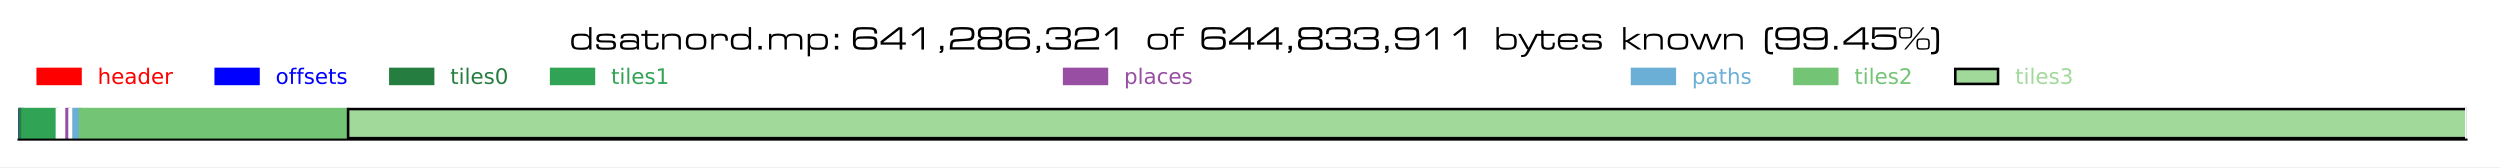
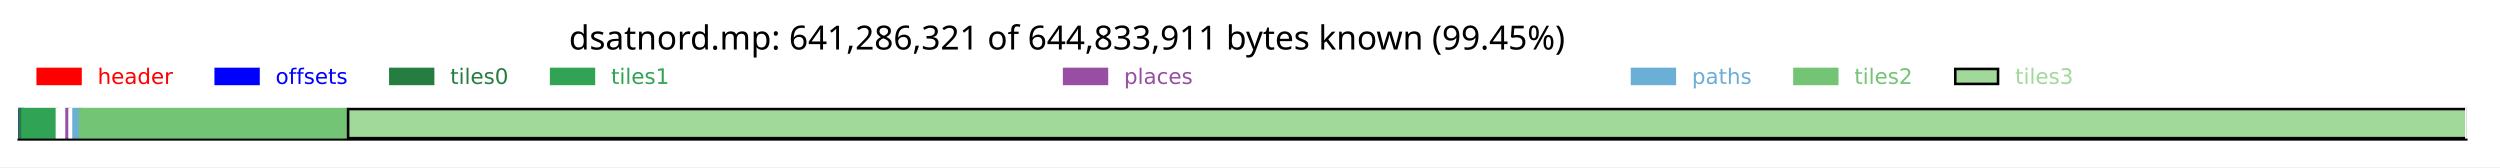
<svg xmlns="http://www.w3.org/2000/svg" xmlns:xlink="http://www.w3.org/1999/xlink" width="973.796pt" height="65.083pt" viewBox="0 0 973.796 65.083" version="1.1">
  <defs>
    <style type="text/css">*{stroke-linejoin: round; stroke-linecap: butt}</style>
  </defs>
  <g id="figure_1">
    <g id="patch_1">
      <path d="M 0 65.083  L 973.796 65.083  L 973.796 0  L 0 0  z " style="fill: #ffffff" />
    </g>
    <g id="axes_1">
      <g id="patch_2">
        <path d="M 7.2 54.383  L 960.755 54.383  L 960.755 41.917  L 7.2 41.917  z " style="fill: #ffffff" />
      </g>
      <g id="patch_3">
-         <path d="M 7.2 53.817  L 7.2 53.817  L 7.2 42.484  L 7.2 42.484  z " clip-path="url(#p0141037b93)" style="fill: #ff0000; stroke: #ff0000; stroke-linejoin: miter" />
+         <path d="M 7.2 53.817  L 7.2 53.817  L 7.2 42.484  L 7.2 42.484  z " clip-path="url(#p610a969d1b)" style="fill: #ff0000; stroke: #ff0000; stroke-linejoin: miter" />
      </g>
      <g id="patch_4">
-         <path d="M 7.2 53.817  L 7.667 53.817  L 7.667 42.484  L 7.2 42.484  z " clip-path="url(#p0141037b93)" style="fill: #0000ff; stroke: #0000ff; stroke-linejoin: miter" />
+         <path d="M 7.2 53.817  L 7.667 53.817  L 7.667 42.484  L 7.2 42.484  z " clip-path="url(#p610a969d1b)" style="fill: #0000ff; stroke: #0000ff; stroke-linejoin: miter" />
      </g>
      <g id="patch_5">
-         <path d="M 7.667 53.817  L 8.782 53.817  L 8.782 42.484  L 7.667 42.484  z " clip-path="url(#p0141037b93)" style="fill: #267d40; stroke: #267d40; stroke-linejoin: miter" />
+         <path d="M 7.667 53.817  L 8.782 53.817  L 8.782 42.484  L 7.667 42.484  z " clip-path="url(#p610a969d1b)" style="fill: #267d40; stroke: #267d40; stroke-linejoin: miter" />
      </g>
      <g id="patch_6">
-         <path d="M 8.782 53.817  L 22.175 53.817  L 22.175 42.484  L 8.782 42.484  z " clip-path="url(#p0141037b93)" style="fill: #31a354; stroke: #31a354; stroke-linejoin: miter" />
+         <path d="M 8.782 53.817  L 22.175 53.817  L 22.175 42.484  L 8.782 42.484  z " clip-path="url(#p610a969d1b)" style="fill: #31a354; stroke: #31a354; stroke-linejoin: miter" />
      </g>
      <g id="patch_7">
-         <path d="M 22.175 53.817  L 23.015 53.817  L 23.015 42.484  L 22.175 42.484  z " clip-path="url(#p0141037b93)" style="fill: #ffffff; stroke: #ffffff; stroke-linejoin: miter" />
+         <path d="M 22.175 53.817  L 23.015 53.817  L 23.015 42.484  L 22.175 42.484  z " clip-path="url(#p610a969d1b)" style="fill: #ffffff; stroke: #ffffff; stroke-linejoin: miter" />
      </g>
      <g id="patch_8">
-         <path d="M 23.015 53.817  L 25.929 53.817  L 25.929 42.484  L 23.015 42.484  z " clip-path="url(#p0141037b93)" style="fill: #ffffff; stroke: #ffffff; stroke-linejoin: miter" />
+         <path d="M 23.015 53.817  L 25.929 53.817  L 25.929 42.484  L 23.015 42.484  z " clip-path="url(#p610a969d1b)" style="fill: #ffffff; stroke: #ffffff; stroke-linejoin: miter" />
      </g>
      <g id="patch_9">
-         <path d="M 25.929 53.817  L 27.197 53.817  L 27.197 42.484  L 25.929 42.484  z " clip-path="url(#p0141037b93)" style="fill: #974ea3; stroke: #974ea3; stroke-linejoin: miter" />
+         <path d="M 25.929 53.817  L 27.197 53.817  L 27.197 42.484  L 25.929 42.484  z " clip-path="url(#p610a969d1b)" style="fill: #974ea3; stroke: #974ea3; stroke-linejoin: miter" />
      </g>
      <g id="patch_10">
-         <path d="M 27.197 53.817  L 27.197 53.817  L 27.197 42.484  L 27.197 42.484  z " clip-path="url(#p0141037b93)" style="fill: #ffffff; stroke: #ffffff; stroke-linejoin: miter" />
+         <path d="M 27.197 53.817  L 27.197 53.817  L 27.197 42.484  L 27.197 42.484  z " clip-path="url(#p610a969d1b)" style="fill: #ffffff; stroke: #ffffff; stroke-linejoin: miter" />
      </g>
      <g id="patch_11">
-         <path d="M 27.197 53.817  L 28.647 53.817  L 28.647 42.484  L 27.197 42.484  z " clip-path="url(#p0141037b93)" style="fill: #ffffff; stroke: #ffffff; stroke-linejoin: miter" />
+         <path d="M 27.197 53.817  L 28.647 53.817  L 28.647 42.484  L 27.197 42.484  z " clip-path="url(#p610a969d1b)" style="fill: #ffffff; stroke: #ffffff; stroke-linejoin: miter" />
      </g>
      <g id="patch_12">
-         <path d="M 28.647 53.817  L 31.148 53.817  L 31.148 42.484  L 28.647 42.484  z " clip-path="url(#p0141037b93)" style="fill: #6baed6; stroke: #6baed6; stroke-linejoin: miter" />
+         <path d="M 28.647 53.817  L 31.148 53.817  L 31.148 42.484  L 28.647 42.484  z " clip-path="url(#p610a969d1b)" style="fill: #6baed6; stroke: #6baed6; stroke-linejoin: miter" />
      </g>
      <g id="patch_13">
-         <path d="M 31.148 53.817  L 135.59 53.817  L 135.59 42.484  L 31.148 42.484  z " clip-path="url(#p0141037b93)" style="fill: #73c475; stroke: #73c475; stroke-linejoin: miter" />
+         <path d="M 31.148 53.817  L 135.59 53.817  L 135.59 42.484  L 31.148 42.484  z " clip-path="url(#p610a969d1b)" style="fill: #73c475; stroke: #73c475; stroke-linejoin: miter" />
      </g>
      <g id="patch_14">
-         <path d="M 135.59 53.817  L 960.713 53.817  L 960.713 42.484  L 135.59 42.484  z " clip-path="url(#p0141037b93)" style="fill: #a1d99b; stroke: #000000; stroke-linejoin: miter" />
+         <path d="M 135.59 53.817  L 960.713 53.817  L 960.713 42.484  L 135.59 42.484  z " clip-path="url(#p610a969d1b)" style="fill: #a1d99b; stroke: #000000; stroke-linejoin: miter" />
      </g>
      <g id="patch_15">
-         <path d="M 960.713 53.817  L 960.742 53.817  L 960.742 42.484  L 960.713 42.484  z " clip-path="url(#p0141037b93)" style="fill: #ffffff; stroke: #ffffff; stroke-linejoin: miter" />
+         <path d="M 960.713 53.817  L 960.742 53.817  L 960.742 42.484  L 960.713 42.484  z " clip-path="url(#p610a969d1b)" style="fill: #ffffff; stroke: #ffffff; stroke-linejoin: miter" />
      </g>
      <g id="patch_16">
-         <path d="M 960.742 53.817  L 960.755 53.817  L 960.755 42.484  L 960.742 42.484  z " clip-path="url(#p0141037b93)" style="fill: #ffffff; stroke: #ffffff; stroke-linejoin: miter" />
+         <path d="M 960.742 53.817  L 960.755 53.817  L 960.755 42.484  L 960.742 42.484  z " clip-path="url(#p610a969d1b)" style="fill: #ffffff; stroke: #ffffff; stroke-linejoin: miter" />
      </g>
      <g id="patch_17">
        <path d="M 7.2 54.383  L 960.755 54.383  " style="fill: none; stroke: #000000; stroke-width: 0.8; stroke-linejoin: miter; stroke-linecap: square" />
      </g>
      <g id="legend_1">
        <g id="text_1">
-           <g transform="translate(221.6111 19.29481) scale(0.13 -0.13)">
-             <defs>
-               <path id="EurostileExtended-Roman-64" d="M 4320 0  L 3872 0  L 3872 461  Q 3738 141 3440 45  Q 3142 -51 2694 -51  L 2278 -45  Q 1235 -45 832 214  Q 429 474 429 1466  Q 429 2400 765 2723  Q 1101 3046 2035 3046  L 2387 3046  Q 2906 3046 3101 3027  Q 3296 3008 3443 2947  Q 3590 2886 3692 2777  Q 3795 2669 3872 2522  L 3872 4307  L 4320 4307  L 4320 0  z M 2381 352  Q 3238 352 3552 541  Q 3866 730 3866 1491  Q 3866 2016 3734 2272  Q 3603 2528 3283 2576  Q 2963 2624 2723 2637  Q 2483 2650 2259 2650  Q 1446 2650 1177 2458  Q 909 2266 909 1453  Q 909 870 1085 620  Q 1261 371 1811 371  L 2381 352  z " transform="scale(0.015625)" />
-               <path id="EurostileExtended-Roman-73" d="M 3130 2630  L 2246 2656  Q 1965 2656 1789 2649  Q 1613 2643 1392 2611  Q 1171 2579 1040 2492  Q 909 2406 909 2202  Q 909 1926 1046 1840  Q 1184 1754 1478 1754  L 2253 1734  L 3091 1734  Q 3648 1734 3917 1558  Q 4186 1382 4186 864  Q 4186 269 3869 118  Q 3552 -32 2893 -32  L 2054 -45  Q 1670 -45 1468 -35  Q 1267 -26 969 35  Q 672 96 531 297  Q 390 499 390 883  L 397 1018  L 851 1018  L 858 947  Q 858 640 986 525  Q 1114 410 1434 378  L 2221 352  L 2355 352  L 2470 352  Q 2867 352 3180 387  Q 3494 422 3600 502  Q 3706 582 3706 794  Q 3706 1114 3549 1229  Q 3392 1344 3046 1344  L 2234 1350  L 1459 1350  Q 954 1350 691 1510  Q 429 1670 429 2150  Q 429 2598 685 2806  Q 941 3014 1395 3014  L 2246 3053  Q 2483 3053 2707 3049  Q 2931 3046 3213 3021  Q 3680 3021 3875 2825  Q 4070 2630 4070 2170  L 3622 2170  Q 3597 2426 3504 2512  Q 3411 2598 3130 2630  z " transform="scale(0.015625)" />
-               <path id="EurostileExtended-Roman-61" d="M 3603 352  Q 3488 154 3325 74  Q 3162 -6 2912 -26  L 2086 -45  L 1696 -45  Q 902 -45 643 182  Q 384 410 384 851  Q 384 1338 563 1536  Q 742 1734 1065 1766  Q 1389 1798 1638 1804  Q 1888 1811 2106 1811  L 2950 1786  Q 3181 1786 3321 1715  Q 3462 1645 3603 1453  L 3603 1773  Q 3603 2048 3558 2230  Q 3514 2413 3360 2515  Q 3206 2618 2838 2637  Q 2470 2656 2291 2656  Q 2074 2656 1869 2653  Q 1664 2650 1424 2618  Q 1184 2586 1094 2464  Q 1005 2342 1005 2106  L 518 2106  Q 518 2586 726 2778  Q 934 2970 1353 3011  Q 1773 3053 2125 3053  Q 2560 3053 2848 3037  Q 3136 3021 3469 2931  Q 3802 2842 3926 2576  Q 4051 2310 4051 1875  L 4051 0  L 3603 0  L 3603 352  z M 2093 352  L 2221 352  Q 2547 352 2796 368  Q 3046 384 3324 461  Q 3603 538 3603 896  Q 3603 1203 3414 1289  Q 3226 1376 3005 1398  Q 2784 1421 2509 1421  L 2112 1414  Q 1651 1414 1462 1395  Q 1274 1376 1120 1318  Q 966 1261 915 1142  Q 864 1024 864 851  Q 864 621 1001 493  Q 1139 365 1568 365  L 2093 352  z " transform="scale(0.015625)" />
-               <path id="EurostileExtended-Roman-74" d="M 3174 2624  L 1094 2624  L 1094 1178  Q 1094 672 1267 512  Q 1440 352 1946 352  Q 2406 352 2624 464  Q 2842 576 2842 986  L 2835 1325  L 3251 1325  Q 3251 493 3049 224  Q 2848 -45 1997 -45  Q 1293 -45 969 137  Q 646 320 646 966  L 646 1178  L 646 2624  L -83 2624  L -83 3008  L 646 3008  L 646 3686  L 1094 3686  L 1094 3008  L 3174 3008  L 3174 2624  z " transform="scale(0.015625)" />
-               <path id="EurostileExtended-Roman-6e" d="M 960 2387  Q 1107 2822 1452 2937  Q 1798 3053 2374 3053  L 2432 3053  Q 2906 3053 3222 3001  Q 3539 2950 3766 2771  Q 3994 2592 4054 2368  Q 4115 2144 4115 1811  L 4115 0  L 3667 0  L 3667 1766  Q 3667 2330 3366 2493  Q 3066 2656 2432 2656  Q 1709 2656 1334 2493  Q 960 2330 960 1696  L 960 0  L 512 0  L 512 3008  L 960 3008  L 960 2387  z " transform="scale(0.015625)" />
-               <path id="EurostileExtended-Roman-6f" d="M 2368 3046  Q 3136 3046 3520 2969  Q 3904 2893 4137 2579  Q 4371 2266 4371 1562  Q 4371 493 3961 224  Q 3552 -45 2362 -45  Q 1306 -45 864 217  Q 422 480 422 1472  Q 422 2176 627 2550  Q 832 2925 1267 2979  Q 1702 3034 1900 3040  Q 2099 3046 2368 3046  z M 2368 352  Q 3213 352 3555 499  Q 3898 646 3898 1363  Q 3898 1920 3779 2233  Q 3661 2547 3325 2592  Q 2989 2637 2787 2643  Q 2586 2650 2310 2650  L 2176 2650  Q 1434 2650 1168 2451  Q 902 2253 902 1504  Q 902 787 1177 566  Q 1453 346 2195 346  L 2368 352  z " transform="scale(0.015625)" />
-               <path id="EurostileExtended-Roman-72" d="M 960 2477  Q 1050 2746 1309 2899  Q 1568 3053 2157 3053  Q 3014 3053 3356 2838  Q 3699 2624 3699 1824  L 3693 1683  L 3251 1683  Q 3251 2253 3075 2454  Q 2899 2656 2323 2656  L 2170 2656  Q 1517 2656 1238 2473  Q 960 2291 960 1683  L 960 0  L 512 0  L 512 3008  L 960 3008  L 960 2477  z " transform="scale(0.015625)" />
-               <path id="EurostileExtended-Roman-2e" d="M 1530 0  L 890 0  L 890 698  L 1530 698  L 1530 0  z " transform="scale(0.015625)" />
-               <path id="EurostileExtended-Roman-6d" d="M 960 2528  Q 1088 2861 1401 2957  Q 1715 3053 2182 3053  L 2278 3053  Q 2893 3053 3261 2947  Q 3629 2842 3795 2419  Q 3968 2835 4313 2944  Q 4659 3053 5248 3053  Q 6086 3053 6496 2819  Q 6906 2586 6906 1811  L 6906 0  L 6458 0  L 6458 1811  Q 6458 2342 6182 2499  Q 5907 2656 5306 2656  L 5152 2656  Q 4416 2656 4173 2441  Q 3930 2227 3930 1811  L 3930 0  L 3482 0  L 3482 1811  Q 3482 2240 3264 2448  Q 3046 2656 2266 2656  Q 1434 2656 1197 2425  Q 960 2195 960 1715  L 960 0  L 512 0  L 512 3008  L 960 3008  L 960 2528  z " transform="scale(0.015625)" />
-               <path id="EurostileExtended-Roman-70" d="M 960 2528  Q 1114 2848 1379 2947  Q 1645 3046 2074 3046  L 2547 3046  Q 3590 3046 3996 2771  Q 4403 2496 4403 1510  Q 4403 704 4140 336  Q 3878 -32 3104 -32  L 2554 -45  L 1907 -38  Q 1536 -38 1302 70  Q 1069 179 960 499  L 960 -1299  L 512 -1299  L 512 3008  L 960 3008  L 960 2528  z M 3923 1485  Q 3923 2291 3664 2470  Q 3405 2650 2541 2650  L 2387 2650  Q 2080 2650 1904 2640  Q 1728 2630 1453 2569  Q 1178 2509 1072 2240  Q 966 1971 966 1491  Q 966 672 1286 512  Q 1606 352 2547 352  Q 3373 352 3648 537  Q 3923 723 3923 1485  z " transform="scale(0.015625)" />
-               <path id="EurostileExtended-Roman-3a" d="M 1530 2310  L 890 2310  L 890 3008  L 1530 3008  L 1530 2310  z M 1530 0  L 890 0  L 890 698  L 1530 698  L 1530 0  z " transform="scale(0.015625)" />
-               <path id="EurostileExtended-Roman-20" transform="scale(0.015625)" />
-               <path id="EurostileExtended-Roman-36" d="M 3834 3821  Q 3597 3846 3373 3852  Q 3149 3859 2854 3859  L 2720 3859  L 2227 3866  Q 2035 3866 1881 3859  Q 1728 3853 1465 3814  Q 1203 3776 1036 3577  Q 870 3379 870 2694  L 870 1952  Q 1018 2330 1254 2422  Q 1491 2515 1965 2515  L 2694 2541  L 3206 2547  Q 3578 2547 3731 2537  Q 3885 2528 4275 2477  Q 4666 2426 4848 2160  Q 5030 1894 5030 1325  Q 5030 486 4678 224  Q 4326 -38 3430 -38  L 2643 -45  L 2176 -45  Q 1043 -45 697 268  Q 352 582 352 1203  L 346 2221  L 371 3238  Q 371 3699 694 3984  Q 1018 4269 1491 4269  Q 1766 4294 2016 4300  Q 2266 4307 2592 4307  L 2746 4307  L 3763 4275  Q 4320 4275 4653 4016  Q 4986 3757 4986 3206  L 4986 3053  L 4454 3053  Q 4454 3456 4342 3619  Q 4230 3782 3834 3821  z M 3072 403  L 3168 403  Q 3430 403 3814 444  Q 4198 486 4348 681  Q 4499 877 4499 1312  Q 4499 1766 4326 1920  Q 4154 2074 3693 2074  L 2694 2093  L 1862 2074  Q 1344 2074 1104 1891  Q 864 1709 864 1210  Q 864 806 1062 640  Q 1261 474 1683 435  L 3072 403  z " transform="scale(0.015625)" />
-               <path id="EurostileExtended-Roman-34" d="M 5107 928  L 4429 928  L 4429 0  L 3923 0  L 3923 928  L 269 928  L 269 1594  L 3706 4269  L 4429 4269  L 4429 1363  L 5107 1363  L 5107 928  z M 730 1363  L 3923 1363  L 3923 3866  L 730 1363  z " transform="scale(0.015625)" />
-               <path id="EurostileExtended-Roman-31" d="M 787 2886  L 2560 4269  L 3219 4269  L 3219 0  L 2714 0  L 2714 3859  L 1082 2554  L 787 2886  z " transform="scale(0.015625)" />
-               <path id="EurostileExtended-Roman-2c" d="M 1568 51  Q 1568 -685 845 -685  L 845 -346  Q 998 -314 1078 -256  Q 1158 -198 1158 -70  L 1152 0  L 928 0  L 928 717  L 1568 717  L 1568 51  z " transform="scale(0.015625)" />
-               <path id="EurostileExtended-Roman-32" d="M 5094 0  L 378 0  L 378 179  Q 378 1171 605 1580  Q 832 1990 1709 1990  L 2662 2048  Q 2950 2048 3193 2064  Q 3437 2080 3875 2147  Q 4314 2214 4442 2390  Q 4570 2566 4570 2982  Q 4570 3450 4374 3638  Q 4179 3827 3699 3827  L 2650 3859  L 1830 3834  Q 1331 3834 1129 3645  Q 928 3456 928 2906  L 922 2688  L 422 2688  Q 422 3501 611 3833  Q 800 4166 1312 4227  Q 1824 4288 2054 4297  Q 2285 4307 2650 4307  L 3149 4307  Q 4192 4307 4646 4092  Q 5101 3878 5101 2982  Q 5101 2285 4806 1977  Q 4512 1670 3802 1670  L 2707 1594  L 1805 1523  Q 1203 1523 1046 1302  Q 890 1082 890 442  L 5094 442  L 5094 0  z " transform="scale(0.015625)" />
-               <path id="EurostileExtended-Roman-38" d="M 3622 -45  L 2618 -45  L 1555 -38  Q 896 -38 605 205  Q 314 448 314 1094  Q 314 1632 445 1849  Q 576 2067 1062 2170  Q 922 2208 781 2246  Q 627 2304 531 2425  Q 435 2547 409 2713  Q 384 2880 384 3149  Q 384 3814 681 4051  Q 979 4288 1645 4288  L 2733 4307  Q 3046 4307 3340 4304  Q 3635 4301 4089 4256  Q 4544 4211 4774 3974  Q 5005 3738 5005 3194  Q 5005 2912 4957 2681  Q 4909 2451 4784 2355  Q 4659 2259 4550 2227  Q 4442 2195 4269 2170  Q 4749 2106 4905 1898  Q 5062 1690 5062 1171  Q 5062 435 4748 195  Q 4435 -45 3622 -45  z M 2694 2400  L 3846 2426  Q 4474 2426 4474 3072  Q 4474 3469 4352 3635  Q 4230 3802 3846 3802  L 2707 3827  L 1555 3802  Q 1210 3802 1059 3651  Q 909 3501 909 3142  Q 909 2746 1030 2582  Q 1152 2419 1555 2419  L 2694 2400  z M 2630 403  L 2784 403  L 2918 403  Q 3398 403 3836 441  Q 4275 480 4403 627  Q 4531 774 4531 1171  Q 4531 1658 4348 1805  Q 4166 1952 3661 1952  L 2694 1971  L 1568 1946  Q 1146 1946 995 1754  Q 845 1562 845 1107  Q 845 717 1062 569  Q 1280 422 1696 422  L 2630 403  z " transform="scale(0.015625)" />
-               <path id="EurostileExtended-Roman-33" d="M 3776 2387  Q 4154 2387 4326 2540  Q 4499 2694 4499 3053  Q 4499 3418 4432 3629  Q 4365 3840 3802 3840  L 2925 3866  L 2624 3859  L 1766 3840  Q 1446 3840 1222 3779  Q 998 3718 928 3568  Q 858 3418 842 3302  Q 826 3187 826 3034  L 826 2957  L 320 2957  Q 320 3603 473 3833  Q 627 4064 924 4157  Q 1222 4250 1564 4278  Q 1907 4307 2285 4307  L 2598 4307  L 3872 4282  Q 4486 4230 4758 4016  Q 5030 3802 5030 3219  Q 5030 2714 4924 2483  Q 4819 2253 4384 2189  Q 4826 2118 4957 1897  Q 5088 1677 5088 1190  Q 5088 326 4717 140  Q 4346 -45 3366 -45  L 2138 -45  L 2042 -45  Q 1677 -45 1187 16  Q 698 77 496 358  Q 294 640 294 1306  L 800 1306  Q 800 877 918 678  Q 1037 480 1440 442  L 2682 403  L 3821 422  Q 4301 422 4432 627  Q 4563 832 4563 1331  Q 4563 1702 4416 1824  Q 4269 1946 3853 1946  L 3808 1946  L 2080 1946  L 2080 2387  L 3776 2387  z " transform="scale(0.015625)" />
-               <path id="EurostileExtended-Roman-66" d="M 2586 2618  L 1075 2618  L 1075 0  L 627 0  L 627 2618  L -45 2618  L -45 3002  L 627 3002  L 627 3258  Q 627 3827 921 4060  Q 1216 4294 1818 4294  L 2586 4307  L 2586 3923  L 1971 3923  Q 1498 3923 1286 3808  Q 1075 3693 1075 3258  L 1075 3002  L 2586 3002  L 2586 2618  z " transform="scale(0.015625)" />
-               <path id="EurostileExtended-Roman-39" d="M 2080 410  L 2938 403  L 3142 403  L 3219 403  Q 3315 403 3398 406  Q 3482 410 3834 448  Q 4186 486 4346 694  Q 4506 902 4506 1363  L 4512 1766  L 4512 2374  Q 4422 2029 4224 1891  Q 4026 1754 3648 1754  L 2688 1728  L 2515 1728  L 2368 1728  Q 1869 1728 1353 1773  Q 838 1818 592 2077  Q 346 2336 346 2867  Q 346 3482 534 3824  Q 723 4166 1123 4224  Q 1523 4282 1891 4294  Q 2259 4307 2592 4307  L 2784 4307  L 3603 4294  Q 4147 4294 4540 4099  Q 4934 3904 4982 3549  Q 5030 3194 5043 2944  Q 5056 2694 5056 2458  L 5050 2048  L 5037 1229  Q 5037 710 4784 384  Q 4531 58 4128 16  Q 3725 -26 3427 -35  Q 3130 -45 2675 -45  L 1312 19  Q 826 70 614 390  Q 403 710 403 1222  L 922 1222  Q 922 666 1187 538  Q 1453 410 2080 410  z M 2714 2176  L 3661 2208  Q 4115 2208 4307 2393  Q 4499 2579 4499 3034  Q 4499 3494 4300 3664  Q 4102 3834 3635 3834  L 2746 3859  L 2374 3866  Q 2061 3866 1933 3856  Q 1805 3846 1497 3801  Q 1190 3757 1036 3577  Q 883 3398 883 2995  Q 883 2515 1043 2355  Q 1203 2195 1690 2195  L 2714 2176  z " transform="scale(0.015625)" />
-               <path id="EurostileExtended-Roman-62" d="M 960 2515  Q 1094 2854 1408 2950  Q 1722 3046 2189 3046  L 2528 3046  Q 3584 3046 3997 2771  Q 4410 2496 4410 1498  Q 4410 499 4006 227  Q 3603 -45 2534 -45  L 2144 -51  Q 1683 -51 1414 41  Q 1146 134 960 467  L 960 0  L 512 0  L 512 4307  L 960 4307  L 960 2515  z M 2554 352  L 2662 352  Q 2995 352 3203 371  Q 3411 390 3603 476  Q 3795 563 3862 787  Q 3930 1011 3930 1357  L 3930 1485  Q 3930 2016 3824 2288  Q 3718 2560 3436 2598  Q 3155 2637 2937 2643  Q 2720 2650 2534 2650  Q 2240 2650 2048 2640  Q 1856 2630 1526 2588  Q 1197 2547 1081 2272  Q 966 1997 966 1459  Q 966 1082 1040 835  Q 1114 589 1338 489  Q 1562 390 1853 371  Q 2144 352 2554 352  z " transform="scale(0.015625)" />
-               <path id="EurostileExtended-Roman-79" d="M 3750 3008  L 2080 -250  Q 1741 -902 1478 -1164  Q 1216 -1427 627 -1427  L 397 -1421  L 397 -1056  L 525 -1062  Q 992 -1062 1177 -832  Q 1363 -602 1690 32  L 1517 32  L -173 3008  L 346 3008  L 1856 346  L 3226 3008  L 3750 3008  z " transform="scale(0.015625)" />
-               <path id="EurostileExtended-Roman-65" d="M 1504 410  Q 1606 390 1830 371  Q 2054 352 2362 352  L 2605 352  Q 2938 352 3130 371  Q 3322 390 3475 457  Q 3629 525 3699 633  Q 3770 742 3782 902  L 4256 902  Q 4256 307 3779 131  Q 3302 -45 2547 -45  Q 1722 -45 1325 28  Q 928 102 675 425  Q 422 749 422 1498  Q 422 2426 777 2742  Q 1133 3059 2067 3059  L 2374 3053  Q 3098 3053 3466 2973  Q 3834 2893 4048 2579  Q 4262 2266 4262 1581  L 4256 1427  L 870 1427  Q 870 986 992 739  Q 1114 493 1504 410  z M 2560 2656  L 2208 2656  Q 1837 2656 1549 2614  Q 1261 2573 1117 2451  Q 973 2330 928 2173  Q 883 2016 883 1811  L 3795 1811  Q 3795 2010 3756 2163  Q 3718 2317 3603 2422  Q 3488 2528 3241 2592  Q 2995 2656 2560 2656  z " transform="scale(0.015625)" />
-               <path id="EurostileExtended-Roman-6b" d="M 3872 3008  L 1658 1594  L 4077 0  L 3334 0  L 1229 1421  L 960 1421  L 960 0  L 512 0  L 512 4307  L 960 4307  L 960 1805  L 1229 1805  L 3117 3008  L 3872 3008  z " transform="scale(0.015625)" />
-               <path id="EurostileExtended-Roman-77" d="M 6003 3008  L 4627 0  L 3955 0  L 2963 2669  L 1971 0  L 1306 0  L -83 3008  L 422 3008  L 1632 333  L 2624 3008  L 3309 3008  L 4301 333  L 5491 3008  L 6003 3008  z " transform="scale(0.015625)" />
-               <path id="EurostileExtended-Roman-28" d="M 1926 3853  Q 1440 3853 1254 3693  Q 1069 3533 1069 3059  L 1043 1286  L 1069 237  Q 1069 -173 1219 -323  Q 1370 -474 1722 -474  Q 1901 -474 2074 -454  L 2074 -922  L 1798 -934  Q 1229 -934 915 -704  Q 602 -474 570 -144  Q 538 186 531 394  Q 525 602 525 704  L 525 800  L 518 1696  L 557 3206  Q 557 3808 877 4061  Q 1197 4314 1837 4314  L 2074 4307  L 2074 3846  L 1926 3853  z " transform="scale(0.015625)" />
-               <path id="EurostileExtended-Roman-35" d="M 1709 2880  Q 1958 2899 2214 2899  L 2387 2899  L 3162 2899  Q 3949 2899 4470 2739  Q 4992 2579 5033 2220  Q 5075 1862 5081 1718  Q 5088 1574 5088 1402  Q 5088 614 4809 291  Q 4531 -32 3744 -32  L 3072 -51  L 1702 -19  Q 973 -19 633 211  Q 294 442 294 1146  L 301 1293  L 794 1293  Q 794 851 954 665  Q 1114 480 1549 442  L 2669 403  L 3776 435  Q 4224 435 4393 633  Q 4563 832 4563 1254  Q 4563 1990 4416 2201  Q 4269 2413 3552 2413  L 1965 2445  Q 1491 2445 1235 2390  Q 979 2336 896 2048  L 371 2048  L 429 4269  L 4954 4269  L 4954 3827  L 896 3827  L 864 2400  Q 998 2637 1203 2745  Q 1408 2854 1709 2880  z " transform="scale(0.015625)" />
-               <path id="EurostileExtended-Roman-25" d="M 1626 4282  Q 2310 4282 2512 4118  Q 2714 3955 2714 3238  Q 2714 2483 2534 2297  Q 2355 2112 1690 2112  L 890 2112  Q 397 2112 265 2358  Q 134 2605 134 3168  Q 134 3942 329 4112  Q 525 4282 1248 4282  L 1626 4282  z M 954 2374  L 1939 2381  Q 2086 2381 2172 2400  Q 2259 2419 2316 2499  Q 2374 2579 2390 2752  Q 2406 2925 2406 3142  Q 2406 3808 2265 3917  Q 2125 4026 1440 4026  L 966 4013  Q 634 4013 541 3897  Q 448 3782 448 3258  L 448 3174  Q 448 2950 457 2787  Q 467 2624 518 2531  Q 570 2438 688 2406  Q 806 2374 954 2374  z M 1504 0  L 1171 0  L 4717 4262  L 5056 4262  L 1504 0  z M 4998 2150  Q 5683 2150 5884 1987  Q 6086 1824 6086 1107  Q 6086 326 5904 150  Q 5722 -26 4998 -26  L 4262 -19  Q 3770 -19 3638 227  Q 3507 474 3507 1037  Q 3507 1818 3705 1984  Q 3904 2150 4653 2150  L 4998 2150  z M 3885 403  Q 3942 307 4057 275  Q 4173 243 4326 243  L 4787 237  L 5267 243  Q 5421 243 5523 262  Q 5626 282 5683 358  Q 5741 435 5757 592  Q 5773 749 5773 954  L 5773 1203  Q 5773 1402 5757 1542  Q 5741 1683 5680 1756  Q 5619 1830 5443 1859  Q 5267 1888 5050 1888  L 4813 1888  L 4339 1875  Q 3994 1875 3907 1753  Q 3821 1632 3821 1190  L 3821 1043  L 3821 960  Q 3821 736 3830 611  Q 3840 486 3885 403  z " transform="scale(0.015625)" />
-               <path id="EurostileExtended-Roman-29" d="M 230 -474  Q 717 -474 902 -314  Q 1088 -154 1088 320  L 1114 2093  L 1088 3142  Q 1088 3552 937 3702  Q 787 3853 435 3853  Q 256 3853 83 3834  L 83 4301  L 358 4314  Q 928 4314 1241 4083  Q 1555 3853 1587 3513  Q 1619 3174 1625 2937  Q 1632 2701 1632 2579  L 1638 1683  L 1600 173  Q 1600 -429 1280 -681  Q 960 -934 320 -934  L 83 -928  L 83 -467  L 230 -474  z " transform="scale(0.015625)" />
-             </defs>
-             <use xlink:href="#EurostileExtended-Roman-64" />
-             <use xlink:href="#EurostileExtended-Roman-73" x="75.5" />
-             <use xlink:href="#EurostileExtended-Roman-61" x="146.8" />
-             <use xlink:href="#EurostileExtended-Roman-74" x="218.1" />
-             <use xlink:href="#EurostileExtended-Roman-6e" x="271.2" />
-             <use xlink:href="#EurostileExtended-Roman-6f" x="343.5" />
-             <use xlink:href="#EurostileExtended-Roman-72" x="418.5" />
-             <use xlink:href="#EurostileExtended-Roman-64" x="478.3" />
-             <use xlink:href="#EurostileExtended-Roman-2e" x="553.8" />
-             <use xlink:href="#EurostileExtended-Roman-6d" x="591.5" />
-             <use xlink:href="#EurostileExtended-Roman-70" x="707.4" />
-             <use xlink:href="#EurostileExtended-Roman-3a" x="782.9" />
-             <use xlink:href="#EurostileExtended-Roman-20" x="820.6" />
-             <use xlink:href="#EurostileExtended-Roman-36" x="845.6" />
-             <use xlink:href="#EurostileExtended-Roman-34" x="929.6" />
-             <use xlink:href="#EurostileExtended-Roman-31" x="1013.6" />
-             <use xlink:href="#EurostileExtended-Roman-2c" x="1097.6" />
-             <use xlink:href="#EurostileExtended-Roman-32" x="1135.3" />
-             <use xlink:href="#EurostileExtended-Roman-38" x="1219.3" />
-             <use xlink:href="#EurostileExtended-Roman-36" x="1303.3" />
-             <use xlink:href="#EurostileExtended-Roman-2c" x="1387.3" />
-             <use xlink:href="#EurostileExtended-Roman-33" x="1425" />
-             <use xlink:href="#EurostileExtended-Roman-32" x="1509" />
-             <use xlink:href="#EurostileExtended-Roman-31" x="1593" />
-             <use xlink:href="#EurostileExtended-Roman-20" x="1677" />
-             <use xlink:href="#EurostileExtended-Roman-20" x="1702" />
-             <use xlink:href="#EurostileExtended-Roman-6f" x="1727" />
-             <use xlink:href="#EurostileExtended-Roman-66" x="1802" />
-             <use xlink:href="#EurostileExtended-Roman-20" x="1839.7" />
-             <use xlink:href="#EurostileExtended-Roman-20" x="1864.7" />
-             <use xlink:href="#EurostileExtended-Roman-36" x="1889.7" />
-             <use xlink:href="#EurostileExtended-Roman-34" x="1973.7" />
-             <use xlink:href="#EurostileExtended-Roman-34" x="2057.7" />
-             <use xlink:href="#EurostileExtended-Roman-2c" x="2141.7" />
-             <use xlink:href="#EurostileExtended-Roman-38" x="2179.4" />
-             <use xlink:href="#EurostileExtended-Roman-33" x="2263.4" />
-             <use xlink:href="#EurostileExtended-Roman-33" x="2347.4" />
-             <use xlink:href="#EurostileExtended-Roman-2c" x="2431.4" />
-             <use xlink:href="#EurostileExtended-Roman-39" x="2469.1" />
-             <use xlink:href="#EurostileExtended-Roman-31" x="2553.1" />
-             <use xlink:href="#EurostileExtended-Roman-31" x="2637.1" />
-             <use xlink:href="#EurostileExtended-Roman-20" x="2721.099" />
-             <use xlink:href="#EurostileExtended-Roman-20" x="2746.099" />
-             <use xlink:href="#EurostileExtended-Roman-62" x="2771.099" />
-             <use xlink:href="#EurostileExtended-Roman-79" x="2846.599" />
-             <use xlink:href="#EurostileExtended-Roman-74" x="2903.199" />
-             <use xlink:href="#EurostileExtended-Roman-65" x="2956.299" />
-             <use xlink:href="#EurostileExtended-Roman-73" x="3029.599" />
-             <use xlink:href="#EurostileExtended-Roman-20" x="3100.899" />
-             <use xlink:href="#EurostileExtended-Roman-20" x="3125.899" />
-             <use xlink:href="#EurostileExtended-Roman-6b" x="3150.899" />
-             <use xlink:href="#EurostileExtended-Roman-6e" x="3213.199" />
-             <use xlink:href="#EurostileExtended-Roman-6f" x="3285.499" />
-             <use xlink:href="#EurostileExtended-Roman-77" x="3360.499" />
-             <use xlink:href="#EurostileExtended-Roman-6e" x="3452.999" />
-             <use xlink:href="#EurostileExtended-Roman-20" x="3525.299" />
-             <use xlink:href="#EurostileExtended-Roman-20" x="3550.299" />
-             <use xlink:href="#EurostileExtended-Roman-28" x="3575.299" />
-             <use xlink:href="#EurostileExtended-Roman-39" x="3608.899" />
-             <use xlink:href="#EurostileExtended-Roman-39" x="3692.899" />
-             <use xlink:href="#EurostileExtended-Roman-2e" x="3776.899" />
-             <use xlink:href="#EurostileExtended-Roman-34" x="3814.599" />
-             <use xlink:href="#EurostileExtended-Roman-35" x="3898.599" />
-             <use xlink:href="#EurostileExtended-Roman-25" x="3982.599" />
-             <use xlink:href="#EurostileExtended-Roman-29" x="4079.799" />
-           </g>
+           <text style="font: 13px 'Eurostile Extended'; text-anchor: start" x="221.611" y="19.295" transform="rotate(-0 221.6111 19.29481)">dsatnord.mp: 641,286,321  of  644,833,911  bytes  known  (99.45%)</text>
        </g>
        <g id="patch_18">
          <path d="M 14.697 32.688  L 31.357 32.688  L 31.357 26.857  L 14.697 26.857  z " style="fill: #ff0000; stroke: #ff0000; stroke-linejoin: miter" />
        </g>
        <g id="text_2">
-           <g style="fill: #ff0000" transform="translate(38.021 32.68791) scale(0.0833 -0.0833)">
-             <defs>
-               <path id="DejaVuSans-68" d="M 3513 2113  L 3513 0  L 2938 0  L 2938 2094  Q 2938 2591 2744 2837  Q 2550 3084 2163 3084  Q 1697 3084 1428 2787  Q 1159 2491 1159 1978  L 1159 0  L 581 0  L 581 4863  L 1159 4863  L 1159 2956  Q 1366 3272 1645 3428  Q 1925 3584 2291 3584  Q 2894 3584 3203 3211  Q 3513 2838 3513 2113  z " transform="scale(0.015625)" />
-               <path id="DejaVuSans-65" d="M 3597 1894  L 3597 1613  L 953 1613  Q 991 1019 1311 708  Q 1631 397 2203 397  Q 2534 397 2845 478  Q 3156 559 3463 722  L 3463 178  Q 3153 47 2828 -22  Q 2503 -91 2169 -91  Q 1331 -91 842 396  Q 353 884 353 1716  Q 353 2575 817 3079  Q 1281 3584 2069 3584  Q 2775 3584 3186 3129  Q 3597 2675 3597 1894  z M 3022 2063  Q 3016 2534 2758 2815  Q 2500 3097 2075 3097  Q 1594 3097 1305 2825  Q 1016 2553 972 2059  L 3022 2063  z " transform="scale(0.015625)" />
-               <path id="DejaVuSans-61" d="M 2194 1759  Q 1497 1759 1228 1600  Q 959 1441 959 1056  Q 959 750 1161 570  Q 1363 391 1709 391  Q 2188 391 2477 730  Q 2766 1069 2766 1631  L 2766 1759  L 2194 1759  z M 3341 1997  L 3341 0  L 2766 0  L 2766 531  Q 2569 213 2275 61  Q 1981 -91 1556 -91  Q 1019 -91 701 211  Q 384 513 384 1019  Q 384 1609 779 1909  Q 1175 2209 1959 2209  L 2766 2209  L 2766 2266  Q 2766 2663 2505 2880  Q 2244 3097 1772 3097  Q 1472 3097 1187 3025  Q 903 2953 641 2809  L 641 3341  Q 956 3463 1253 3523  Q 1550 3584 1831 3584  Q 2591 3584 2966 3190  Q 3341 2797 3341 1997  z " transform="scale(0.015625)" />
-               <path id="DejaVuSans-64" d="M 2906 2969  L 2906 4863  L 3481 4863  L 3481 0  L 2906 0  L 2906 525  Q 2725 213 2448 61  Q 2172 -91 1784 -91  Q 1150 -91 751 415  Q 353 922 353 1747  Q 353 2572 751 3078  Q 1150 3584 1784 3584  Q 2172 3584 2448 3432  Q 2725 3281 2906 2969  z M 947 1747  Q 947 1113 1208 752  Q 1469 391 1925 391  Q 2381 391 2643 752  Q 2906 1113 2906 1747  Q 2906 2381 2643 2742  Q 2381 3103 1925 3103  Q 1469 3103 1208 2742  Q 947 2381 947 1747  z " transform="scale(0.015625)" />
-               <path id="DejaVuSans-72" d="M 2631 2963  Q 2534 3019 2420 3045  Q 2306 3072 2169 3072  Q 1681 3072 1420 2755  Q 1159 2438 1159 1844  L 1159 0  L 581 0  L 581 3500  L 1159 3500  L 1159 2956  Q 1341 3275 1631 3429  Q 1922 3584 2338 3584  Q 2397 3584 2469 3576  Q 2541 3569 2628 3553  L 2631 2963  z " transform="scale(0.015625)" />
-             </defs>
-             <use xlink:href="#DejaVuSans-68" />
-             <use xlink:href="#DejaVuSans-65" x="63.379" />
-             <use xlink:href="#DejaVuSans-61" x="124.902" />
-             <use xlink:href="#DejaVuSans-64" x="186.182" />
-             <use xlink:href="#DejaVuSans-65" x="249.658" />
-             <use xlink:href="#DejaVuSans-72" x="311.182" />
-           </g>
+           <a xlink:href="/2025-05-05-ibi/#/4">
+             <text style="fill: #ff0000; font: 8.33px 'DejaVu Sans', 'Bitstream Vera Sans', 'Computer Modern Sans Serif', 'Lucida Grande', 'Verdana', 'Geneva', 'Lucid', 'Arial', 'Helvetica', 'Avant Garde', sans-serif; text-anchor: start" x="38.021" y="32.688" transform="rotate(-0 38.021 32.68791)">header</text>
+           </a>
        </g>
        <g id="patch_19">
          <path d="M 84.029 32.688  L 100.689 32.688  L 100.689 26.857  L 84.029 26.857  z " style="fill: #0000ff; stroke: #0000ff; stroke-linejoin: miter" />
        </g>
        <g id="text_3">
-           <g style="fill: #0000ff" transform="translate(107.3526 32.68791) scale(0.0833 -0.0833)">
-             <defs>
-               <path id="DejaVuSans-6f" d="M 1959 3097  Q 1497 3097 1228 2736  Q 959 2375 959 1747  Q 959 1119 1226 758  Q 1494 397 1959 397  Q 2419 397 2687 759  Q 2956 1122 2956 1747  Q 2956 2369 2687 2733  Q 2419 3097 1959 3097  z M 1959 3584  Q 2709 3584 3137 3096  Q 3566 2609 3566 1747  Q 3566 888 3137 398  Q 2709 -91 1959 -91  Q 1206 -91 779 398  Q 353 888 353 1747  Q 353 2609 779 3096  Q 1206 3584 1959 3584  z " transform="scale(0.015625)" />
-               <path id="DejaVuSans-66" d="M 2375 4863  L 2375 4384  L 1825 4384  Q 1516 4384 1395 4259  Q 1275 4134 1275 3809  L 1275 3500  L 2222 3500  L 2222 3053  L 1275 3053  L 1275 0  L 697 0  L 697 3053  L 147 3053  L 147 3500  L 697 3500  L 697 3744  Q 697 4328 969 4595  Q 1241 4863 1831 4863  L 2375 4863  z " transform="scale(0.015625)" />
-               <path id="DejaVuSans-73" d="M 2834 3397  L 2834 2853  Q 2591 2978 2328 3040  Q 2066 3103 1784 3103  Q 1356 3103 1142 2972  Q 928 2841 928 2578  Q 928 2378 1081 2264  Q 1234 2150 1697 2047  L 1894 2003  Q 2506 1872 2764 1633  Q 3022 1394 3022 966  Q 3022 478 2636 193  Q 2250 -91 1575 -91  Q 1294 -91 989 -36  Q 684 19 347 128  L 347 722  Q 666 556 975 473  Q 1284 391 1588 391  Q 1994 391 2212 530  Q 2431 669 2431 922  Q 2431 1156 2273 1281  Q 2116 1406 1581 1522  L 1381 1569  Q 847 1681 609 1914  Q 372 2147 372 2553  Q 372 3047 722 3315  Q 1072 3584 1716 3584  Q 2034 3584 2315 3537  Q 2597 3491 2834 3397  z " transform="scale(0.015625)" />
-               <path id="DejaVuSans-74" d="M 1172 4494  L 1172 3500  L 2356 3500  L 2356 3053  L 1172 3053  L 1172 1153  Q 1172 725 1289 603  Q 1406 481 1766 481  L 2356 481  L 2356 0  L 1766 0  Q 1100 0 847 248  Q 594 497 594 1153  L 594 3053  L 172 3053  L 172 3500  L 594 3500  L 594 4494  L 1172 4494  z " transform="scale(0.015625)" />
-             </defs>
-             <use xlink:href="#DejaVuSans-6f" />
-             <use xlink:href="#DejaVuSans-66" x="61.182" />
-             <use xlink:href="#DejaVuSans-66" x="96.387" />
-             <use xlink:href="#DejaVuSans-73" x="131.592" />
-             <use xlink:href="#DejaVuSans-65" x="183.691" />
-             <use xlink:href="#DejaVuSans-74" x="245.215" />
-             <use xlink:href="#DejaVuSans-73" x="284.424" />
-           </g>
+           <a xlink:href="/2025-05-05-ibi/#/5">
+             <text style="fill: #0000ff; font: 8.33px 'DejaVu Sans', 'Bitstream Vera Sans', 'Computer Modern Sans Serif', 'Lucida Grande', 'Verdana', 'Geneva', 'Lucid', 'Arial', 'Helvetica', 'Avant Garde', sans-serif; text-anchor: start" x="107.353" y="32.688" transform="rotate(-0 107.3526 32.68791)">offsets</text>
+           </a>
        </g>
        <g id="patch_20">
          <path d="M 152.044 32.688  L 168.704 32.688  L 168.704 26.857  L 152.044 26.857  z " style="fill: #267d40; stroke: #267d40; stroke-linejoin: miter" />
        </g>
        <g id="text_4">
-           <g style="fill: #267d40" transform="translate(175.3684 32.68791) scale(0.0833 -0.0833)">
-             <defs>
-               <path id="DejaVuSans-69" d="M 603 3500  L 1178 3500  L 1178 0  L 603 0  L 603 3500  z M 603 4863  L 1178 4863  L 1178 4134  L 603 4134  L 603 4863  z " transform="scale(0.015625)" />
-               <path id="DejaVuSans-6c" d="M 603 4863  L 1178 4863  L 1178 0  L 603 0  L 603 4863  z " transform="scale(0.015625)" />
-               <path id="DejaVuSans-30" d="M 2034 4250  Q 1547 4250 1301 3770  Q 1056 3291 1056 2328  Q 1056 1369 1301 889  Q 1547 409 2034 409  Q 2525 409 2770 889  Q 3016 1369 3016 2328  Q 3016 3291 2770 3770  Q 2525 4250 2034 4250  z M 2034 4750  Q 2819 4750 3233 4129  Q 3647 3509 3647 2328  Q 3647 1150 3233 529  Q 2819 -91 2034 -91  Q 1250 -91 836 529  Q 422 1150 422 2328  Q 422 3509 836 4129  Q 1250 4750 2034 4750  z " transform="scale(0.015625)" />
-             </defs>
-             <use xlink:href="#DejaVuSans-74" />
-             <use xlink:href="#DejaVuSans-69" x="39.209" />
-             <use xlink:href="#DejaVuSans-6c" x="66.992" />
-             <use xlink:href="#DejaVuSans-65" x="94.775" />
-             <use xlink:href="#DejaVuSans-73" x="156.299" />
-             <use xlink:href="#DejaVuSans-30" x="208.398" />
-           </g>
+           <a xlink:href="/2025-05-05-ibi/#/7">
+             <text style="fill: #267d40; font: 8.33px 'DejaVu Sans', 'Bitstream Vera Sans', 'Computer Modern Sans Serif', 'Lucida Grande', 'Verdana', 'Geneva', 'Lucid', 'Arial', 'Helvetica', 'Avant Garde', sans-serif; text-anchor: start" x="175.368" y="32.688" transform="rotate(-0 175.3684 32.68791)">tiles0</text>
+           </a>
        </g>
        <g id="patch_21">
          <path d="M 214.687 32.688  L 231.347 32.688  L 231.347 26.857  L 214.687 26.857  z " style="fill: #31a354; stroke: #31a354; stroke-linejoin: miter" />
        </g>
        <g id="text_5">
-           <g style="fill: #31a354" transform="translate(238.0113 32.68791) scale(0.0833 -0.0833)">
-             <defs>
-               <path id="DejaVuSans-31" d="M 794 531  L 1825 531  L 1825 4091  L 703 3866  L 703 4441  L 1819 4666  L 2450 4666  L 2450 531  L 3481 531  L 3481 0  L 794 0  L 794 531  z " transform="scale(0.015625)" />
-             </defs>
-             <use xlink:href="#DejaVuSans-74" />
-             <use xlink:href="#DejaVuSans-69" x="39.209" />
-             <use xlink:href="#DejaVuSans-6c" x="66.992" />
-             <use xlink:href="#DejaVuSans-65" x="94.775" />
-             <use xlink:href="#DejaVuSans-73" x="156.299" />
-             <use xlink:href="#DejaVuSans-31" x="208.398" />
-           </g>
+           <a xlink:href="/2025-05-05-ibi/#/7/3">
+             <text style="fill: #31a354; font: 8.33px 'DejaVu Sans', 'Bitstream Vera Sans', 'Computer Modern Sans Serif', 'Lucida Grande', 'Verdana', 'Geneva', 'Lucid', 'Arial', 'Helvetica', 'Avant Garde', sans-serif; text-anchor: start" x="238.011" y="32.688" transform="rotate(-0 238.0113 32.68791)">tiles1</text>
+           </a>
        </g>
        <g id="patch_22">
          <path d="M 277.33 32.688  L 293.99 32.688  L 293.99 26.857  L 277.33 26.857  z " style="fill: #ffffff; stroke: #ffffff; stroke-linejoin: miter" />
        </g>
        <g id="text_6">
-           <g style="fill: #ffffff" transform="translate(300.6542 32.68791) scale(0.0833 -0.0833)">
-             <defs>
-               <path id="DejaVuSans-70" d="M 1159 525  L 1159 -1331  L 581 -1331  L 581 3500  L 1159 3500  L 1159 2969  Q 1341 3281 1617 3432  Q 1894 3584 2278 3584  Q 2916 3584 3314 3078  Q 3713 2572 3713 1747  Q 3713 922 3314 415  Q 2916 -91 2278 -91  Q 1894 -91 1617 61  Q 1341 213 1159 525  z M 3116 1747  Q 3116 2381 2855 2742  Q 2594 3103 2138 3103  Q 1681 3103 1420 2742  Q 1159 2381 1159 1747  Q 1159 1113 1420 752  Q 1681 391 2138 391  Q 2594 391 2855 752  Q 3116 1113 3116 1747  z " transform="scale(0.015625)" />
-             </defs>
-             <use xlink:href="#DejaVuSans-70" />
-             <use xlink:href="#DejaVuSans-61" x="63.477" />
-             <use xlink:href="#DejaVuSans-74" x="124.756" />
-             <use xlink:href="#DejaVuSans-68" x="163.965" />
-             <use xlink:href="#DejaVuSans-73" x="227.344" />
-           </g>
+           <a xlink:href="/2025-05-05-ibi/#/6">
+             <text style="fill: #ffffff; font: 8.33px 'DejaVu Sans', 'Bitstream Vera Sans', 'Computer Modern Sans Serif', 'Lucida Grande', 'Verdana', 'Geneva', 'Lucid', 'Arial', 'Helvetica', 'Avant Garde', sans-serif; text-anchor: start" x="300.654" y="32.688" transform="rotate(-0 300.6542 32.68791)">paths</text>
+           </a>
        </g>
        <g id="patch_23">
          <path d="M 340.591 32.688  L 357.251 32.688  L 357.251 26.857  L 340.591 26.857  z " style="fill: #ffffff; stroke: #ffffff; stroke-linejoin: miter" />
        </g>
        <g id="text_7">
-           <g style="fill: #ffffff" transform="translate(363.9153 32.68791) scale(0.0833 -0.0833)">
-             <defs>
-               <path id="DejaVuSans-77" d="M 269 3500  L 844 3500  L 1563 769  L 2278 3500  L 2956 3500  L 3675 769  L 4391 3500  L 4966 3500  L 4050 0  L 3372 0  L 2619 2869  L 1863 0  L 1184 0  L 269 3500  z " transform="scale(0.015625)" />
-             </defs>
-             <use xlink:href="#DejaVuSans-74" />
-             <use xlink:href="#DejaVuSans-6f" x="39.209" />
-             <use xlink:href="#DejaVuSans-70" x="100.391" />
-             <use xlink:href="#DejaVuSans-77" x="163.867" />
-             <use xlink:href="#DejaVuSans-61" x="245.654" />
-             <use xlink:href="#DejaVuSans-72" x="306.934" />
-             <use xlink:href="#DejaVuSans-65" x="345.797" />
-           </g>
+           <a xlink:href="/2025-05-05-ibi/#/10">
+             <text style="fill: #ffffff; font: 8.33px 'DejaVu Sans', 'Bitstream Vera Sans', 'Computer Modern Sans Serif', 'Lucida Grande', 'Verdana', 'Geneva', 'Lucid', 'Arial', 'Helvetica', 'Avant Garde', sans-serif; text-anchor: start" x="363.915" y="32.688" transform="rotate(-0 363.9153 32.68791)">topware</text>
+           </a>
        </g>
        <g id="patch_24">
          <path d="M 414.506 32.688  L 431.166 32.688  L 431.166 26.857  L 414.506 26.857  z " style="fill: #974ea3; stroke: #974ea3; stroke-linejoin: miter" />
        </g>
        <g id="text_8">
-           <g style="fill: #974ea3" transform="translate(437.8298 32.68791) scale(0.0833 -0.0833)">
-             <defs>
-               <path id="DejaVuSans-63" d="M 3122 3366  L 3122 2828  Q 2878 2963 2633 3030  Q 2388 3097 2138 3097  Q 1578 3097 1268 2742  Q 959 2388 959 1747  Q 959 1106 1268 751  Q 1578 397 2138 397  Q 2388 397 2633 464  Q 2878 531 3122 666  L 3122 134  Q 2881 22 2623 -34  Q 2366 -91 2075 -91  Q 1284 -91 818 406  Q 353 903 353 1747  Q 353 2603 823 3093  Q 1294 3584 2113 3584  Q 2378 3584 2631 3529  Q 2884 3475 3122 3366  z " transform="scale(0.015625)" />
-             </defs>
-             <use xlink:href="#DejaVuSans-70" />
-             <use xlink:href="#DejaVuSans-6c" x="63.477" />
-             <use xlink:href="#DejaVuSans-61" x="91.26" />
-             <use xlink:href="#DejaVuSans-63" x="152.539" />
-             <use xlink:href="#DejaVuSans-65" x="207.52" />
-             <use xlink:href="#DejaVuSans-73" x="269.043" />
-           </g>
+           <a xlink:href="/2025-05-05-ibi/#/2/3">
+             <text style="fill: #974ea3; font: 8.33px 'DejaVu Sans', 'Bitstream Vera Sans', 'Computer Modern Sans Serif', 'Lucida Grande', 'Verdana', 'Geneva', 'Lucid', 'Arial', 'Helvetica', 'Avant Garde', sans-serif; text-anchor: start" x="437.83" y="32.688" transform="rotate(-0 437.8298 32.68791)">places</text>
+           </a>
        </g>
        <g id="patch_25">
          <path d="M 481.242 32.688  L 497.902 32.688  L 497.902 26.857  L 481.242 26.857  z " style="fill: #ffffff; stroke: #ffffff; stroke-linejoin: miter" />
        </g>
        <g id="text_9">
-           <g style="fill: #ffffff" transform="translate(504.5661 32.68791) scale(0.0833 -0.0833)">
-             <defs>
-               <path id="DejaVuSans-75" d="M 544 1381  L 544 3500  L 1119 3500  L 1119 1403  Q 1119 906 1312 657  Q 1506 409 1894 409  Q 2359 409 2629 706  Q 2900 1003 2900 1516  L 2900 3500  L 3475 3500  L 3475 0  L 2900 0  L 2900 538  Q 2691 219 2414 64  Q 2138 -91 1772 -91  Q 1169 -91 856 284  Q 544 659 544 1381  z M 1991 3584  L 1991 3584  z " transform="scale(0.015625)" />
-               <path id="DejaVuSans-6e" d="M 3513 2113  L 3513 0  L 2938 0  L 2938 2094  Q 2938 2591 2744 2837  Q 2550 3084 2163 3084  Q 1697 3084 1428 2787  Q 1159 2491 1159 1978  L 1159 0  L 581 0  L 581 3500  L 1159 3500  L 1159 2956  Q 1366 3272 1645 3428  Q 1925 3584 2291 3584  Q 2894 3584 3203 3211  Q 3513 2838 3513 2113  z " transform="scale(0.015625)" />
-               <path id="DejaVuSans-6b" d="M 581 4863  L 1159 4863  L 1159 1991  L 2875 3500  L 3609 3500  L 1753 1863  L 3688 0  L 2938 0  L 1159 1709  L 1159 0  L 581 0  L 581 4863  z " transform="scale(0.015625)" />
-             </defs>
-             <use xlink:href="#DejaVuSans-75" />
-             <use xlink:href="#DejaVuSans-6e" x="63.379" />
-             <use xlink:href="#DejaVuSans-6b" x="126.758" />
-             <use xlink:href="#DejaVuSans-6e" x="184.668" />
-             <use xlink:href="#DejaVuSans-6f" x="248.047" />
-             <use xlink:href="#DejaVuSans-77" x="309.229" />
-             <use xlink:href="#DejaVuSans-6e" x="391.016" />
-           </g>
+           <a xlink:href="/2025-05-05-ibi/#/11/0/2">
+             <text style="fill: #ffffff; font: 8.33px 'DejaVu Sans', 'Bitstream Vera Sans', 'Computer Modern Sans Serif', 'Lucida Grande', 'Verdana', 'Geneva', 'Lucid', 'Arial', 'Helvetica', 'Avant Garde', sans-serif; text-anchor: start" x="504.566" y="32.688" transform="rotate(-0 504.5661 32.68791)">unknown</text>
+           </a>
        </g>
        <g id="patch_26">
          <path d="M 559.076 32.688  L 575.736 32.688  L 575.736 26.857  L 559.076 26.857  z " style="fill: #ffffff; stroke: #ffffff; stroke-linejoin: miter" />
        </g>
        <g id="text_10">
-           <g style="fill: #ffffff" transform="translate(582.3995 32.68791) scale(0.0833 -0.0833)">
-             <defs>
-               <path id="DejaVuSans-79" d="M 2059 -325  Q 1816 -950 1584 -1140  Q 1353 -1331 966 -1331  L 506 -1331  L 506 -850  L 844 -850  Q 1081 -850 1212 -737  Q 1344 -625 1503 -206  L 1606 56  L 191 3500  L 800 3500  L 1894 763  L 2988 3500  L 3597 3500  L 2059 -325  z " transform="scale(0.015625)" />
-               <path id="DejaVuSans-67" d="M 2906 1791  Q 2906 2416 2648 2759  Q 2391 3103 1925 3103  Q 1463 3103 1205 2759  Q 947 2416 947 1791  Q 947 1169 1205 825  Q 1463 481 1925 481  Q 2391 481 2648 825  Q 2906 1169 2906 1791  z M 3481 434  Q 3481 -459 3084 -895  Q 2688 -1331 1869 -1331  Q 1566 -1331 1297 -1286  Q 1028 -1241 775 -1147  L 775 -588  Q 1028 -725 1275 -790  Q 1522 -856 1778 -856  Q 2344 -856 2625 -561  Q 2906 -266 2906 331  L 2906 616  Q 2728 306 2450 153  Q 2172 0 1784 0  Q 1141 0 747 490  Q 353 981 353 1791  Q 353 2603 747 3093  Q 1141 3584 1784 3584  Q 2172 3584 2450 3431  Q 2728 3278 2906 2969  L 2906 3500  L 3481 3500  L 3481 434  z " transform="scale(0.015625)" />
-             </defs>
-             <use xlink:href="#DejaVuSans-63" />
-             <use xlink:href="#DejaVuSans-69" x="54.98" />
-             <use xlink:href="#DejaVuSans-74" x="82.764" />
-             <use xlink:href="#DejaVuSans-79" x="121.973" />
-             <use xlink:href="#DejaVuSans-73" x="181.152" />
-             <use xlink:href="#DejaVuSans-69" x="233.252" />
-             <use xlink:href="#DejaVuSans-67" x="261.035" />
-             <use xlink:href="#DejaVuSans-6e" x="324.512" />
-             <use xlink:href="#DejaVuSans-73" x="387.891" />
-           </g>
+           <a xlink:href="/2025-05-05-ibi/#/8">
+             <text style="fill: #ffffff; font: 8.33px 'DejaVu Sans', 'Bitstream Vera Sans', 'Computer Modern Sans Serif', 'Lucida Grande', 'Verdana', 'Geneva', 'Lucid', 'Arial', 'Helvetica', 'Avant Garde', sans-serif; text-anchor: start" x="582.4" y="32.688" transform="rotate(-0 582.3995 32.68791)">citysigns</text>
+           </a>
        </g>
        <g id="patch_27">
          <path d="M 635.71 32.688  L 652.37 32.688  L 652.37 26.857  L 635.71 26.857  z " style="fill: #6baed6; stroke: #6baed6; stroke-linejoin: miter" />
        </g>
        <g id="text_11">
-           <g style="fill: #6baed6" transform="translate(659.0342 32.68791) scale(0.0833 -0.0833)">
-             <use xlink:href="#DejaVuSans-70" />
-             <use xlink:href="#DejaVuSans-61" x="63.477" />
-             <use xlink:href="#DejaVuSans-74" x="124.756" />
-             <use xlink:href="#DejaVuSans-68" x="163.965" />
-             <use xlink:href="#DejaVuSans-73" x="227.344" />
-           </g>
+           <a xlink:href="/2025-05-05-ibi/#/6">
+             <text style="fill: #6baed6; font: 8.33px 'DejaVu Sans', 'Bitstream Vera Sans', 'Computer Modern Sans Serif', 'Lucida Grande', 'Verdana', 'Geneva', 'Lucid', 'Arial', 'Helvetica', 'Avant Garde', sans-serif; text-anchor: start" x="659.034" y="32.688" transform="rotate(-0 659.0342 32.68791)">paths</text>
+           </a>
        </g>
        <g id="patch_28">
          <path d="M 698.971 32.688  L 715.631 32.688  L 715.631 26.857  L 698.971 26.857  z " style="fill: #73c475; stroke: #73c475; stroke-linejoin: miter" />
        </g>
        <g id="text_12">
-           <g style="fill: #73c475" transform="translate(722.2954 32.68791) scale(0.0833 -0.0833)">
-             <defs>
-               <path id="DejaVuSans-32" d="M 1228 531  L 3431 531  L 3431 0  L 469 0  L 469 531  Q 828 903 1448 1529  Q 2069 2156 2228 2338  Q 2531 2678 2651 2914  Q 2772 3150 2772 3378  Q 2772 3750 2511 3984  Q 2250 4219 1831 4219  Q 1534 4219 1204 4116  Q 875 4013 500 3803  L 500 4441  Q 881 4594 1212 4672  Q 1544 4750 1819 4750  Q 2544 4750 2975 4387  Q 3406 4025 3406 3419  Q 3406 3131 3298 2873  Q 3191 2616 2906 2266  Q 2828 2175 2409 1742  Q 1991 1309 1228 531  z " transform="scale(0.015625)" />
-             </defs>
-             <use xlink:href="#DejaVuSans-74" />
-             <use xlink:href="#DejaVuSans-69" x="39.209" />
-             <use xlink:href="#DejaVuSans-6c" x="66.992" />
-             <use xlink:href="#DejaVuSans-65" x="94.775" />
-             <use xlink:href="#DejaVuSans-73" x="156.299" />
-             <use xlink:href="#DejaVuSans-32" x="208.398" />
-           </g>
+           <a xlink:href="/2025-05-05-ibi/#/7/5">
+             <text style="fill: #73c475; font: 8.33px 'DejaVu Sans', 'Bitstream Vera Sans', 'Computer Modern Sans Serif', 'Lucida Grande', 'Verdana', 'Geneva', 'Lucid', 'Arial', 'Helvetica', 'Avant Garde', sans-serif; text-anchor: start" x="722.295" y="32.688" transform="rotate(-0 722.2954 32.68791)">tiles2</text>
+           </a>
        </g>
        <g id="patch_29">
          <path d="M 761.614 32.688  L 778.274 32.688  L 778.274 26.857  L 761.614 26.857  z " style="fill: #a1d99b; stroke: #000000; stroke-linejoin: miter" />
        </g>
        <g id="text_13">
-           <g style="fill: #a1d99b" transform="translate(784.9383 32.68791) scale(0.0833 -0.0833)">
-             <defs>
-               <path id="DejaVuSans-33" d="M 2597 2516  Q 3050 2419 3304 2112  Q 3559 1806 3559 1356  Q 3559 666 3084 287  Q 2609 -91 1734 -91  Q 1441 -91 1130 -33  Q 819 25 488 141  L 488 750  Q 750 597 1062 519  Q 1375 441 1716 441  Q 2309 441 2620 675  Q 2931 909 2931 1356  Q 2931 1769 2642 2001  Q 2353 2234 1838 2234  L 1294 2234  L 1294 2753  L 1863 2753  Q 2328 2753 2575 2939  Q 2822 3125 2822 3475  Q 2822 3834 2567 4026  Q 2313 4219 1838 4219  Q 1578 4219 1281 4162  Q 984 4106 628 3988  L 628 4550  Q 988 4650 1302 4700  Q 1616 4750 1894 4750  Q 2613 4750 3031 4423  Q 3450 4097 3450 3541  Q 3450 3153 3228 2886  Q 3006 2619 2597 2516  z " transform="scale(0.015625)" />
-             </defs>
-             <use xlink:href="#DejaVuSans-74" />
-             <use xlink:href="#DejaVuSans-69" x="39.209" />
-             <use xlink:href="#DejaVuSans-6c" x="66.992" />
-             <use xlink:href="#DejaVuSans-65" x="94.775" />
-             <use xlink:href="#DejaVuSans-73" x="156.299" />
-             <use xlink:href="#DejaVuSans-33" x="208.398" />
-           </g>
+           <a xlink:href="/2025-05-05-ibi/#/7/6">
+             <text style="fill: #a1d99b; font: 8.33px 'DejaVu Sans', 'Bitstream Vera Sans', 'Computer Modern Sans Serif', 'Lucida Grande', 'Verdana', 'Geneva', 'Lucid', 'Arial', 'Helvetica', 'Avant Garde', sans-serif; text-anchor: start" x="784.938" y="32.688" transform="rotate(-0 784.9383 32.68791)">tiles3</text>
+           </a>
        </g>
        <g id="patch_30">
          <path d="M 824.257 32.688  L 840.917 32.688  L 840.917 26.857  L 824.257 26.857  z " style="fill: #ffffff; stroke: #ffffff; stroke-linejoin: miter" />
        </g>
        <g id="text_14">
-           <g style="fill: #ffffff" transform="translate(847.5812 32.68791) scale(0.0833 -0.0833)">
-             <use xlink:href="#DejaVuSans-75" />
-             <use xlink:href="#DejaVuSans-6e" x="63.379" />
-             <use xlink:href="#DejaVuSans-6b" x="126.758" />
-             <use xlink:href="#DejaVuSans-6e" x="184.668" />
-             <use xlink:href="#DejaVuSans-6f" x="248.047" />
-             <use xlink:href="#DejaVuSans-77" x="309.229" />
-             <use xlink:href="#DejaVuSans-6e" x="391.016" />
-           </g>
+           <a xlink:href="/2025-05-05-ibi/#/11/0/2">
+             <text style="fill: #ffffff; font: 8.33px 'DejaVu Sans', 'Bitstream Vera Sans', 'Computer Modern Sans Serif', 'Lucida Grande', 'Verdana', 'Geneva', 'Lucid', 'Arial', 'Helvetica', 'Avant Garde', sans-serif; text-anchor: start" x="847.581" y="32.688" transform="rotate(-0 847.5812 32.68791)">unknown</text>
+           </a>
        </g>
        <g id="patch_31">
          <path d="M 902.091 32.688  L 918.751 32.688  L 918.751 26.857  L 902.091 26.857  z " style="fill: #ffffff; stroke: #ffffff; stroke-linejoin: miter" />
        </g>
        <g id="text_15">
-           <g style="fill: #ffffff" transform="translate(925.4146 32.68791) scale(0.0833 -0.0833)">
-             <use xlink:href="#DejaVuSans-75" />
-             <use xlink:href="#DejaVuSans-6e" x="63.379" />
-             <use xlink:href="#DejaVuSans-6b" x="126.758" />
-             <use xlink:href="#DejaVuSans-6e" x="184.668" />
-             <use xlink:href="#DejaVuSans-6f" x="248.047" />
-             <use xlink:href="#DejaVuSans-77" x="309.229" />
-             <use xlink:href="#DejaVuSans-6e" x="391.016" />
-           </g>
+           <a xlink:href="/2025-05-05-ibi/#/11/0/2">
+             <text style="fill: #ffffff; font: 8.33px 'DejaVu Sans', 'Bitstream Vera Sans', 'Computer Modern Sans Serif', 'Lucida Grande', 'Verdana', 'Geneva', 'Lucid', 'Arial', 'Helvetica', 'Avant Garde', sans-serif; text-anchor: start" x="925.415" y="32.688" transform="rotate(-0 925.4146 32.68791)">unknown</text>
+           </a>
        </g>
      </g>
    </g>
  </g>
  <defs>
-     <clipPath id="p0141037b93">
+     <clipPath id="p610a969d1b">
      <rect x="7.2" y="41.917" width="953.555" height="12.466" />
    </clipPath>
  </defs>
</svg>
